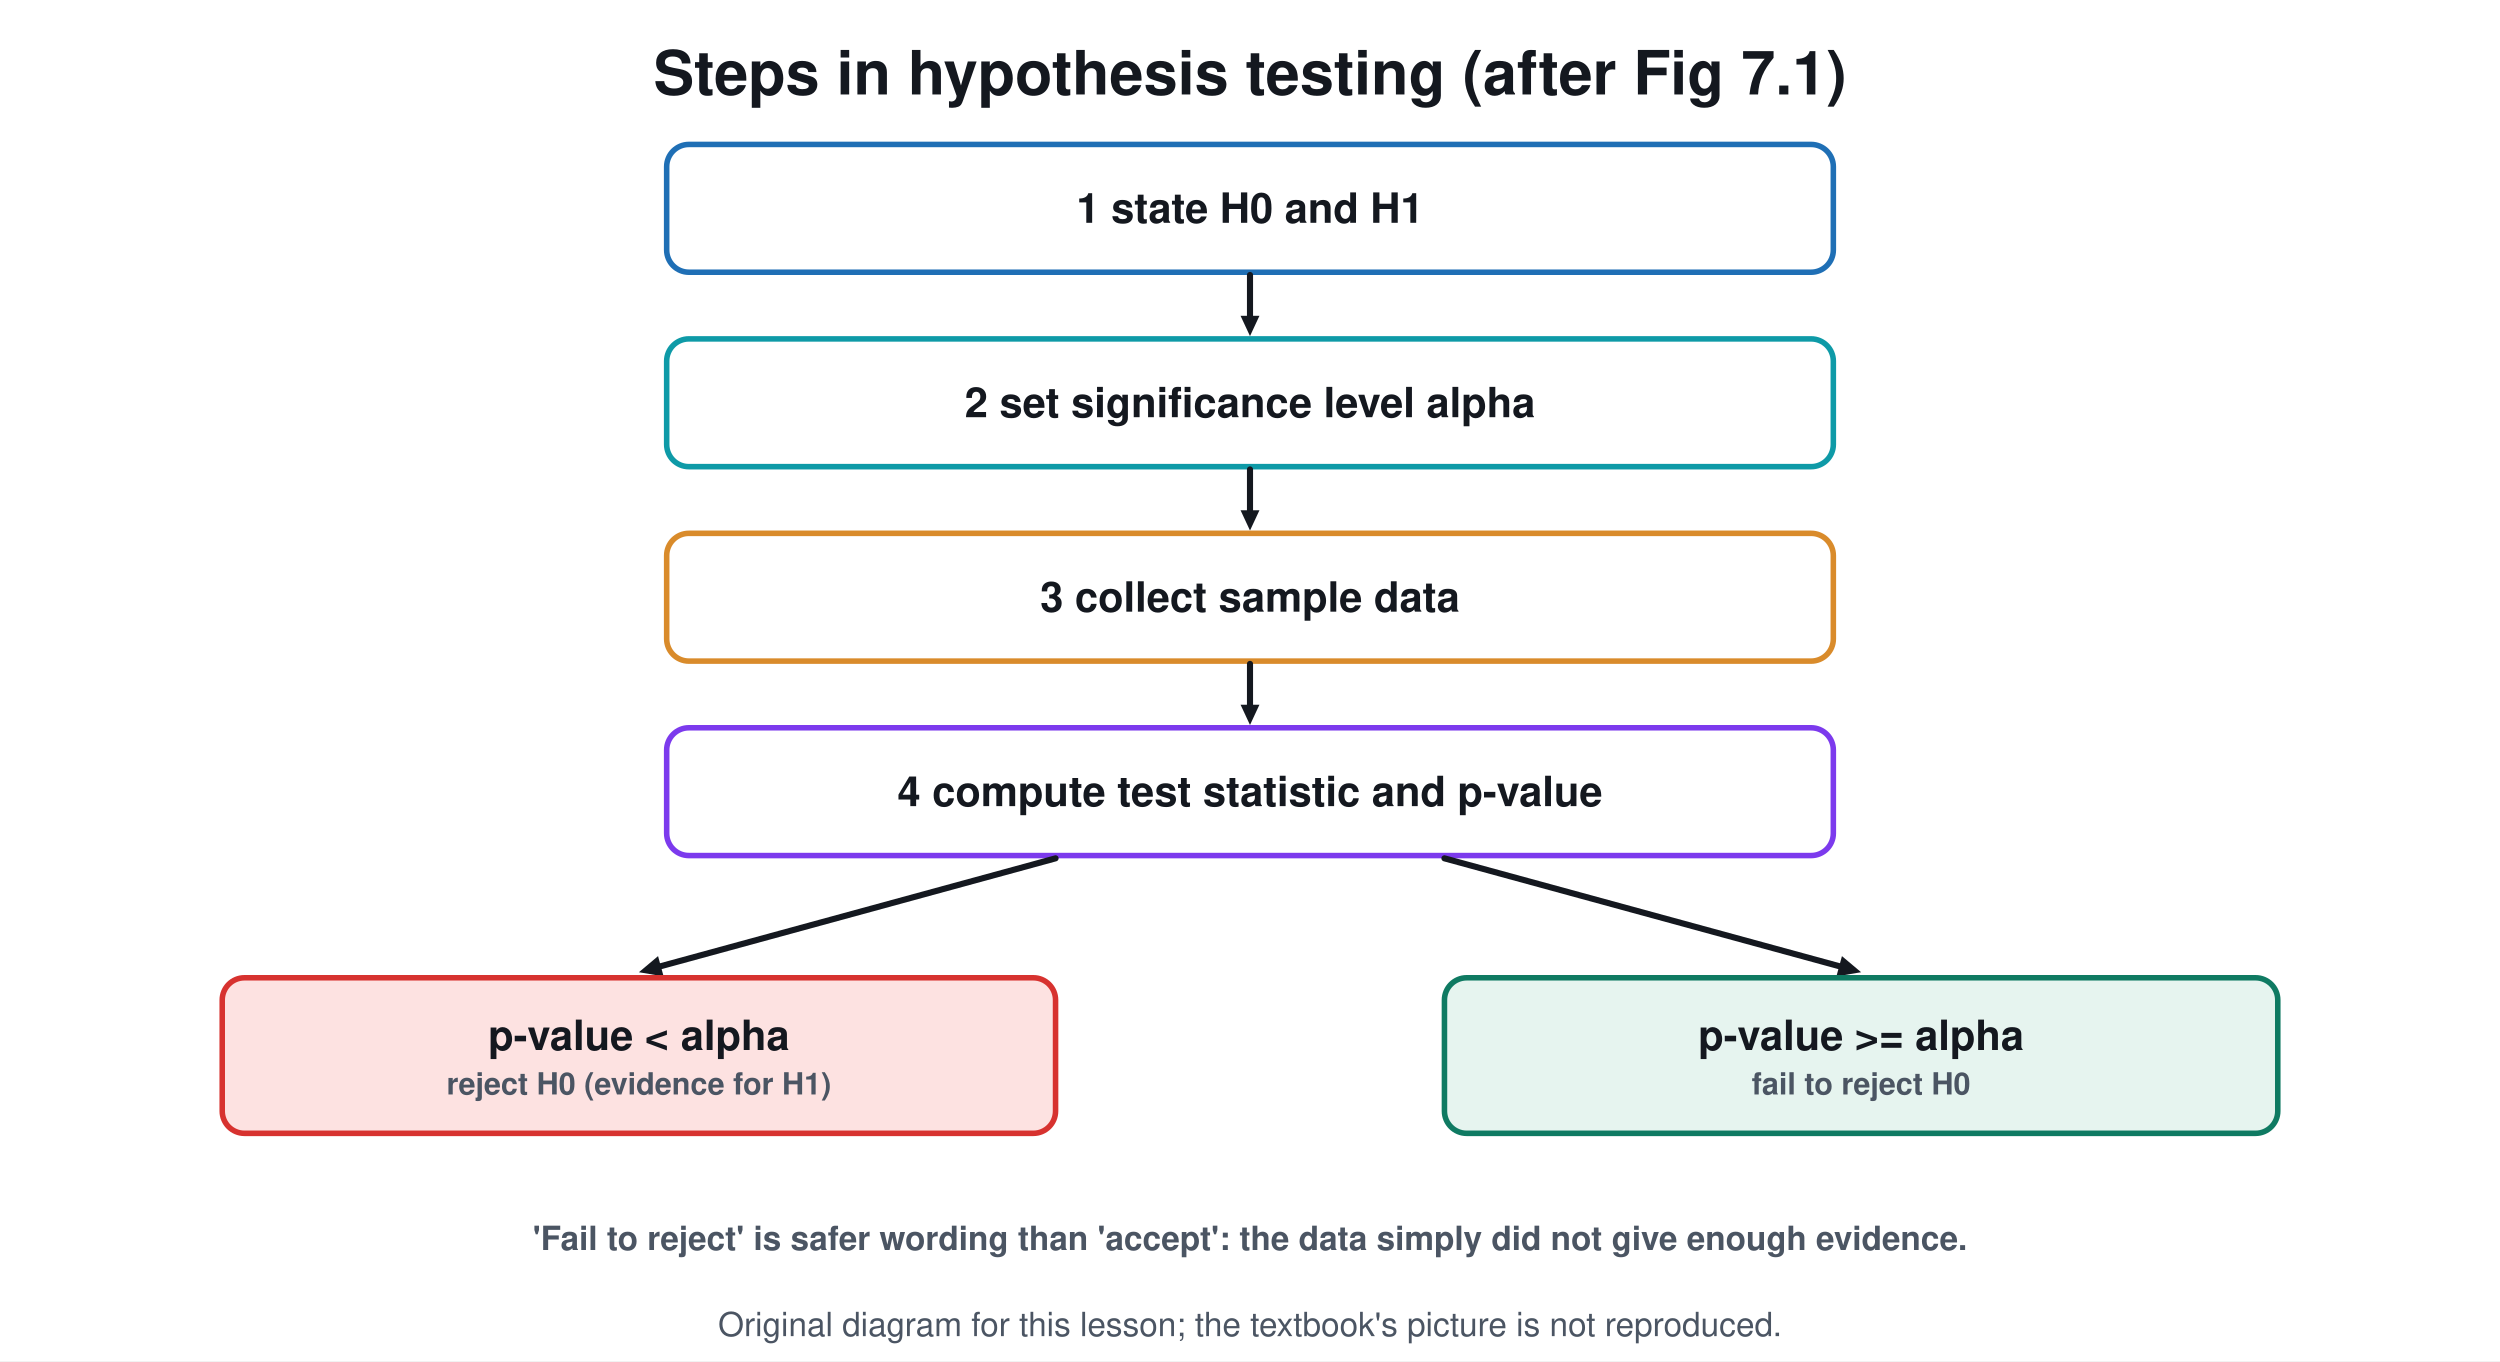
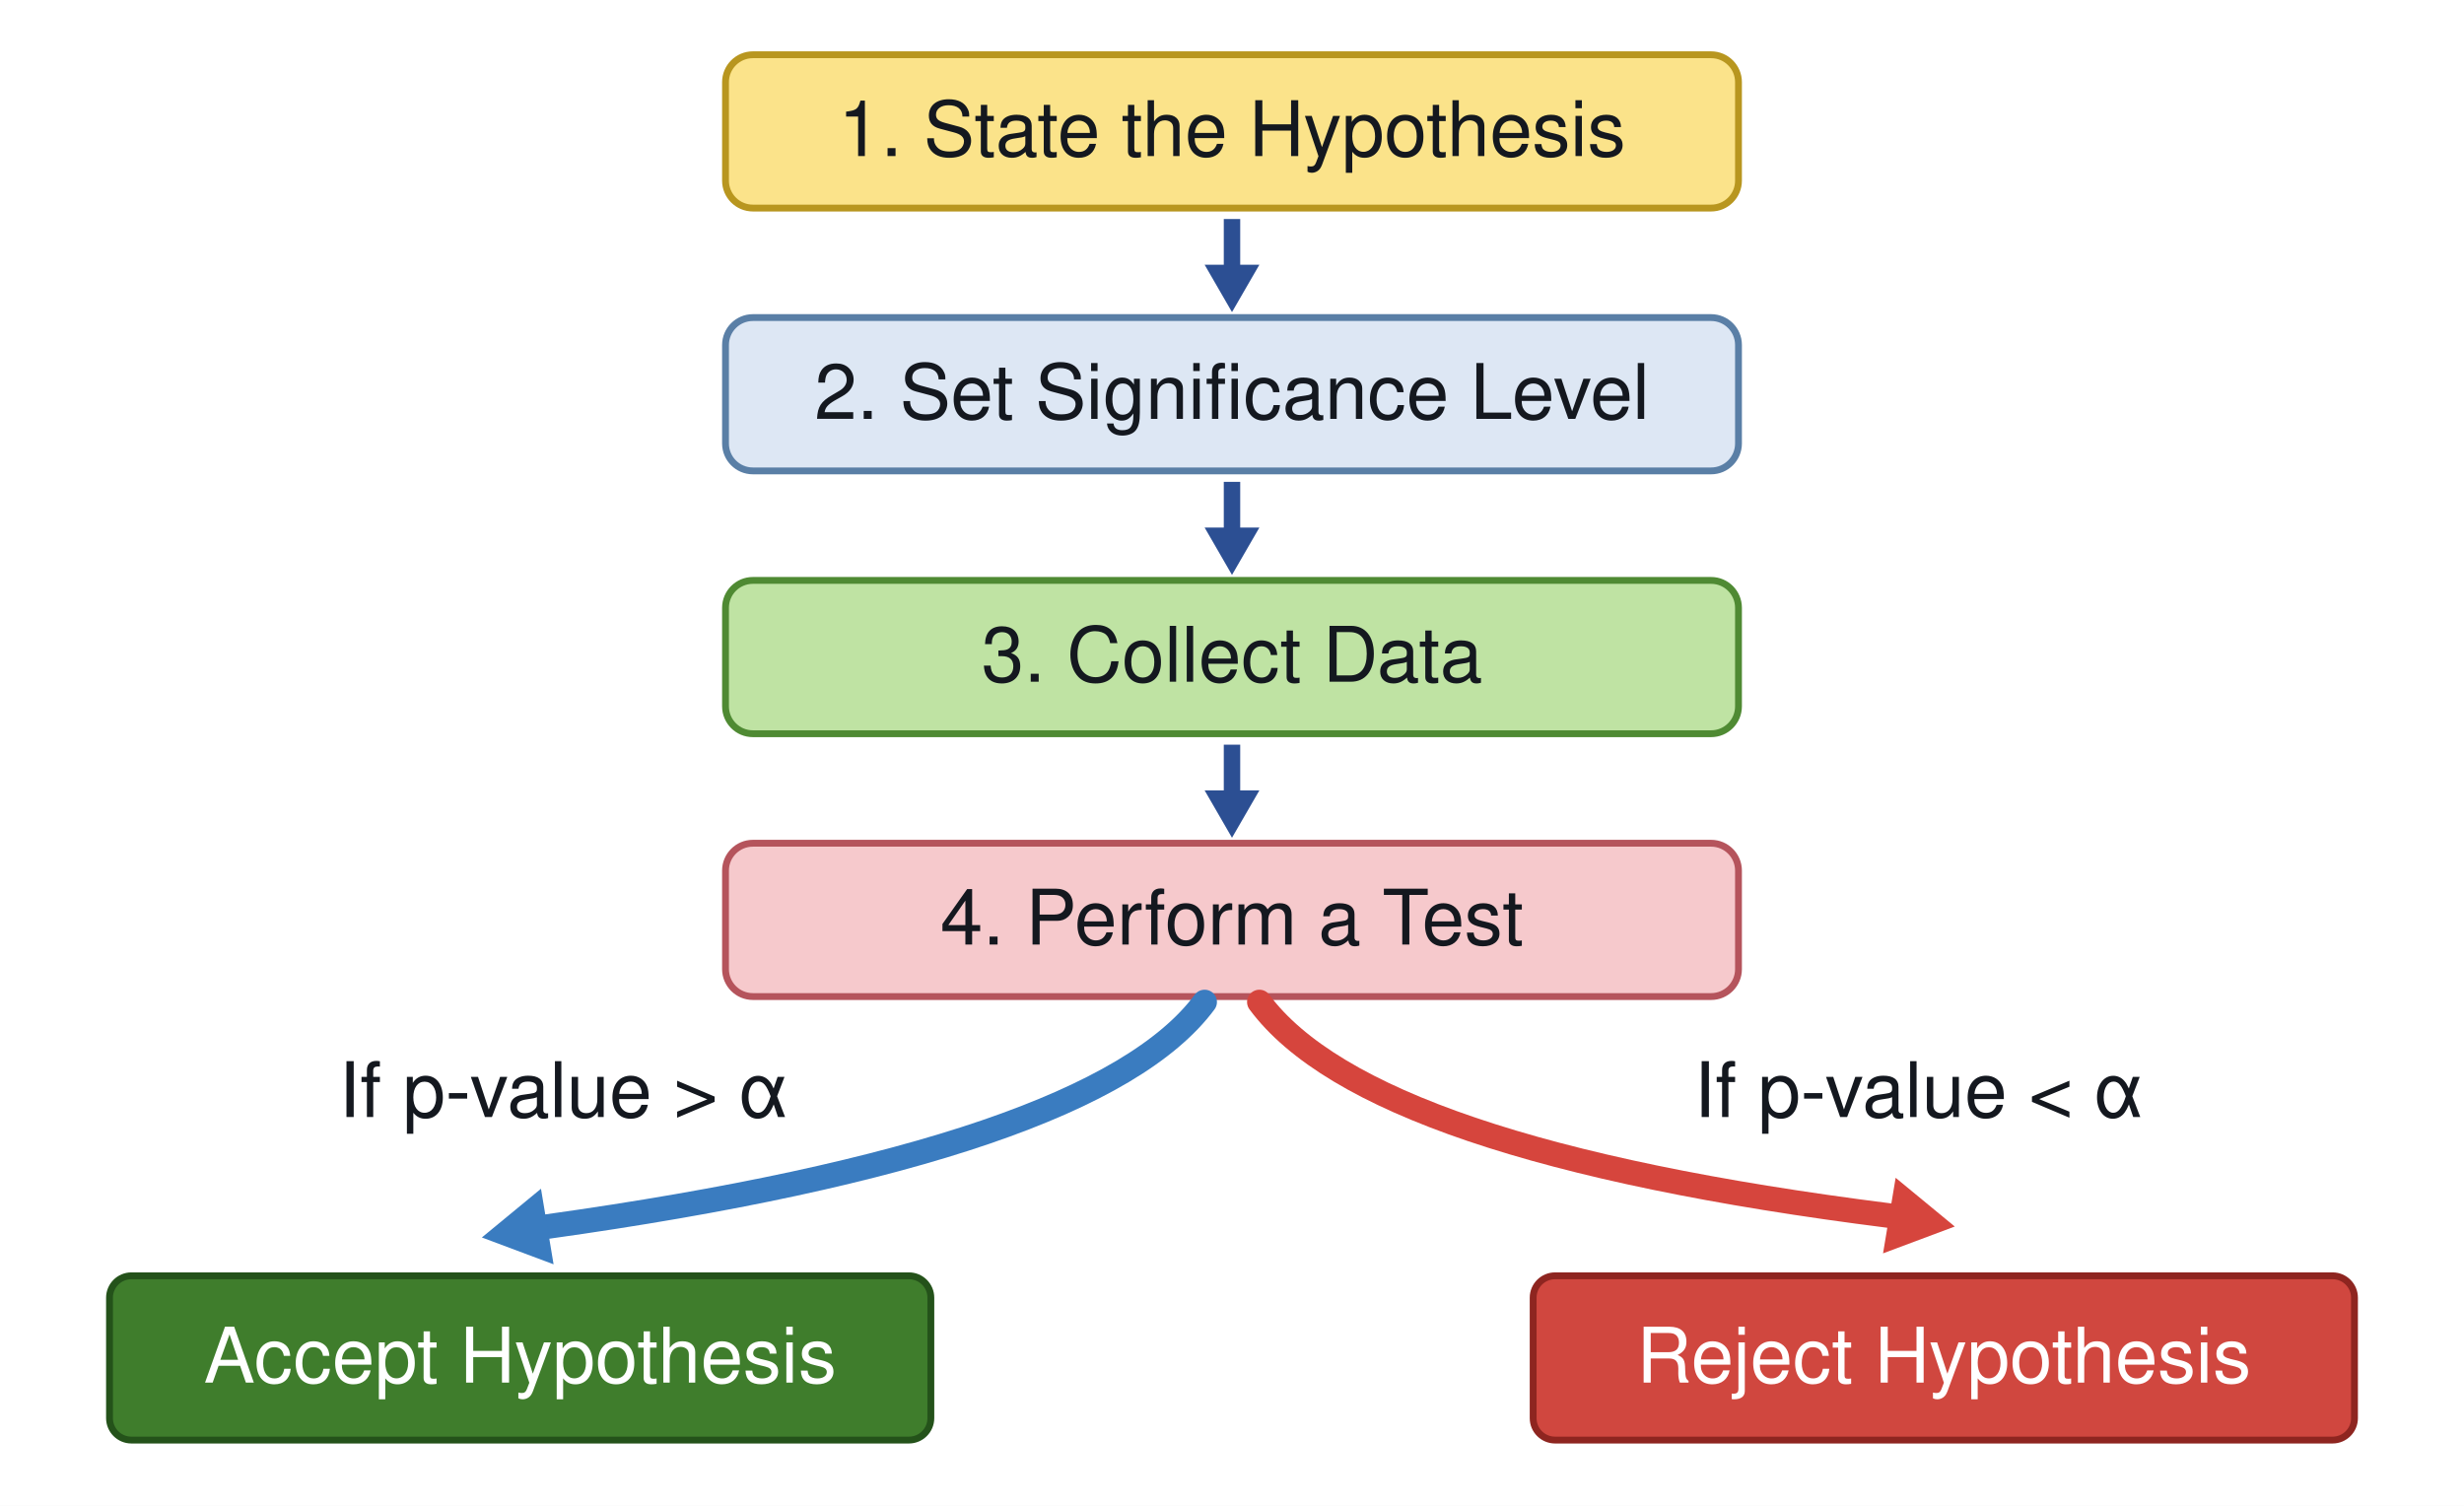
- <svg xmlns="http://www.w3.org/2000/svg" viewBox="0 0 900 490" font-family="Segoe UI, Helvetica, Arial, sans-serif">
-   <rect width="900" height="490" fill="#ffffff" />
-   <text x="450.0" y="34.0" font-size="22" fill="#14181f" text-anchor="middle" font-weight="700">Steps in hypothesis testing (after Fig 7.1)</text>
-   <rect x="240.0" y="52.0" width="420.0" height="46.0" rx="8" stroke="#1f6fb5" stroke-width="2" fill="#ffffff" />
-   <text x="450.0" y="80.2" font-size="15" fill="#14181f" text-anchor="middle" font-weight="700">1 state H0 and H1</text>
-   <line x1="450.0" y1="99.0" x2="450.0" y2="114.6" stroke="#14181f" stroke-width="2.2" stroke-linecap="round" />
-   <path d="M450.0 121.0 L446.6 113.7 L453.4 113.7 Z" fill="#14181f" />
-   <rect x="240.0" y="122.0" width="420.0" height="46.0" rx="8" stroke="#0e9aa7" stroke-width="2" fill="#ffffff" />
-   <text x="450.0" y="150.2" font-size="15" fill="#14181f" text-anchor="middle" font-weight="700">2 set significance level alpha</text>
-   <line x1="450.0" y1="169.0" x2="450.0" y2="184.6" stroke="#14181f" stroke-width="2.2" stroke-linecap="round" />
-   <path d="M450.0 191.0 L446.6 183.7 L453.4 183.7 Z" fill="#14181f" />
-   <rect x="240.0" y="192.0" width="420.0" height="46.0" rx="8" stroke="#d98b2b" stroke-width="2" fill="#ffffff" />
-   <text x="450.0" y="220.2" font-size="15" fill="#14181f" text-anchor="middle" font-weight="700">3 collect sample data</text>
-   <line x1="450.0" y1="239.0" x2="450.0" y2="254.6" stroke="#14181f" stroke-width="2.2" stroke-linecap="round" />
-   <path d="M450.0 261.0 L446.6 253.7 L453.4 253.7 Z" fill="#14181f" />
-   <rect x="240.0" y="262.0" width="420.0" height="46.0" rx="8" stroke="#7c3aed" stroke-width="2" fill="#ffffff" />
-   <text x="450.0" y="290.2" font-size="15" fill="#14181f" text-anchor="middle" font-weight="700">4 compute test statistic and p-value</text>
-   <line x1="380.0" y1="309.0" x2="236.9" y2="348.1" stroke="#14181f" stroke-width="2.2" stroke-linecap="round" />
-   <path d="M230.0 350.0 L236.9 344.2 L238.9 351.5 Z" fill="#14181f" />
-   <line x1="520.0" y1="309.0" x2="663.1" y2="348.1" stroke="#14181f" stroke-width="2.2" stroke-linecap="round" />
-   <path d="M670.0 350.0 L661.1 351.5 L663.1 344.2 Z" fill="#14181f" />
-   <rect x="80.0" y="352.0" width="300.0" height="56.0" rx="8" stroke="#d7322f" stroke-width="2" fill="#fde2e1" />
-   <text x="230.0" y="378.0" font-size="15" fill="#14181f" text-anchor="middle" font-weight="700">p-value &lt; alpha</text>
-   <text x="230.0" y="394.0" font-size="11" fill="#4b5563" text-anchor="middle" font-weight="700">reject H0 (evidence for H1)</text>
-   <rect x="520.0" y="352.0" width="300.0" height="56.0" rx="8" stroke="#0f7a62" stroke-width="2" fill="#e6f4ef" />
-   <text x="670.0" y="378.0" font-size="15" fill="#14181f" text-anchor="middle" font-weight="700">p-value &gt;= alpha</text>
-   <text x="670.0" y="394.0" font-size="11" fill="#4b5563" text-anchor="middle" font-weight="700">fail to reject H0</text>
-   <text x="450.0" y="450.0" font-size="12" fill="#4b5563" text-anchor="middle" font-weight="700">'Fail to reject' is safer wording than 'accept': the data simply did not give enough evidence.</text>
-   <text x="450.0" y="481" font-size="12" fill="#4b5563" text-anchor="middle">Original diagram for this lesson; the textbook's picture is not reproduced.</text>
+ <svg xmlns="http://www.w3.org/2000/svg" viewBox="0 0 900 550" width="900" height="550" font-family="Segoe UI, Helvetica, Arial, sans-serif">
+   <rect width="900" height="550" fill="#ffffff" />
+   <rect x="265" y="20" width="370" height="56" rx="10" fill="#fbe38a" stroke="#b8961f" stroke-width="2.5" />
+   <text x="450.0" y="57.0" font-size="28" fill="#14181f" text-anchor="middle" font-weight="400">1. State the Hypothesis</text>
+   <line x1="450" y1="80" x2="450" y2="106" stroke="#2c4f93" stroke-width="6" />
+   <path d="M450.0 114.0 L440.0 96.7 L460.0 96.7 Z" fill="#2c4f93" />
+   <rect x="265" y="116" width="370" height="56" rx="10" fill="#dde7f4" stroke="#5a7fa6" stroke-width="2.5" />
+   <text x="450.0" y="153.0" font-size="28" fill="#14181f" text-anchor="middle" font-weight="400">2. Set Significance Level</text>
+   <line x1="450" y1="176" x2="450" y2="202" stroke="#2c4f93" stroke-width="6" />
+   <path d="M450.0 210.0 L440.0 192.7 L460.0 192.7 Z" fill="#2c4f93" />
+   <rect x="265" y="212" width="370" height="56" rx="10" fill="#bfe3a3" stroke="#4f8a33" stroke-width="2.5" />
+   <text x="450.0" y="249.0" font-size="28" fill="#14181f" text-anchor="middle" font-weight="400">3. Collect Data</text>
+   <line x1="450" y1="272" x2="450" y2="298" stroke="#2c4f93" stroke-width="6" />
+   <path d="M450.0 306.0 L440.0 288.7 L460.0 288.7 Z" fill="#2c4f93" />
+   <rect x="265" y="308" width="370" height="56" rx="10" fill="#f6c9cc" stroke="#b5545c" stroke-width="2.5" />
+   <text x="450.0" y="345.0" font-size="28" fill="#14181f" text-anchor="middle" font-weight="400">4. Perform a Test</text>
+   <path d="M440 366 Q400 420 200 448" stroke="#3a7cc0" stroke-width="9" fill="none" stroke-linecap="round" />
+   <path d="M176.0 452.0 L197.6 434.2 L202.2 461.8 Z" fill="#3a7cc0" />
+   <path d="M460 366 Q500 420 690 444" stroke="#d6453d" stroke-width="9" fill="none" stroke-linecap="round" />
+   <path d="M714.0 448.0 L687.8 457.8 L692.4 430.2 Z" fill="#d6453d" />
+   <text x="205.0" y="408.0" font-size="28" fill="#14181f" text-anchor="middle" font-weight="400">If p-value &gt; α</text>
+   <text x="700.0" y="408.0" font-size="28" fill="#14181f" text-anchor="middle" font-weight="400">If p-value &lt; α</text>
+   <rect x="40" y="466" width="300" height="60" rx="8" fill="#3f7d2c" stroke="#24521a" stroke-width="2.5" />
+   <text x="190.0" y="505.0" font-size="28" fill="#ffffff" text-anchor="middle" font-weight="400">Accept Hypothesis</text>
+   <rect x="560" y="466" width="300" height="60" rx="8" fill="#d0473f" stroke="#8e2520" stroke-width="2.5" />
+   <text x="710.0" y="505.0" font-size="28" fill="#ffffff" text-anchor="middle" font-weight="400">Reject Hypothesis</text>
</svg>
